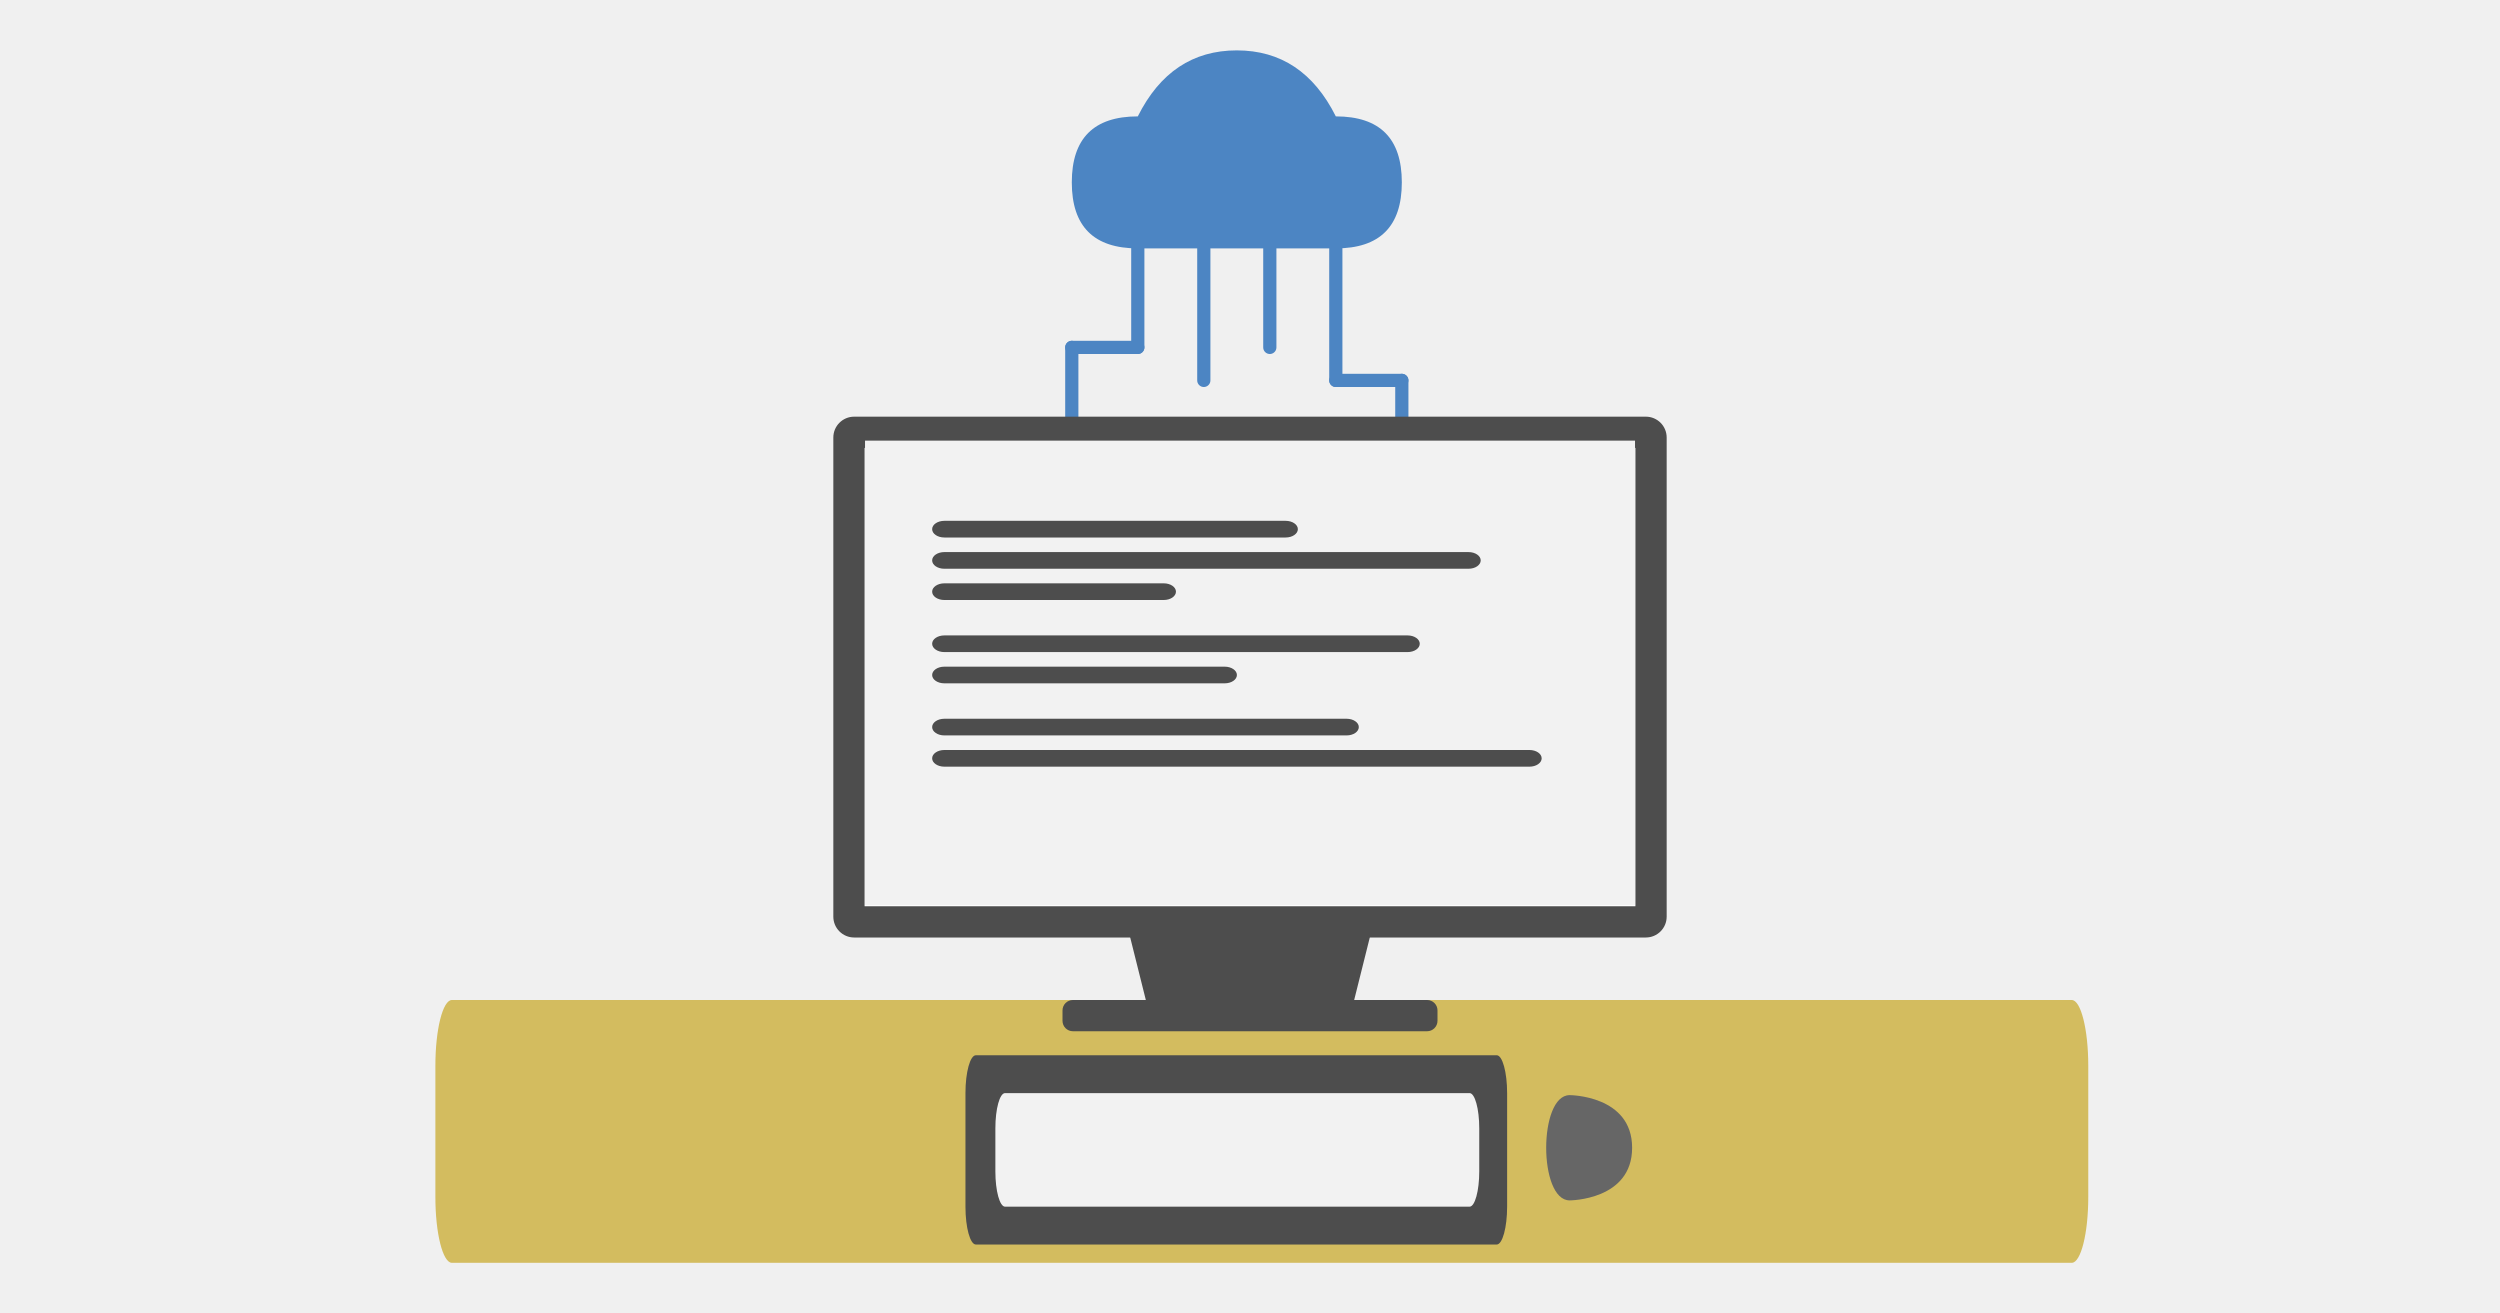
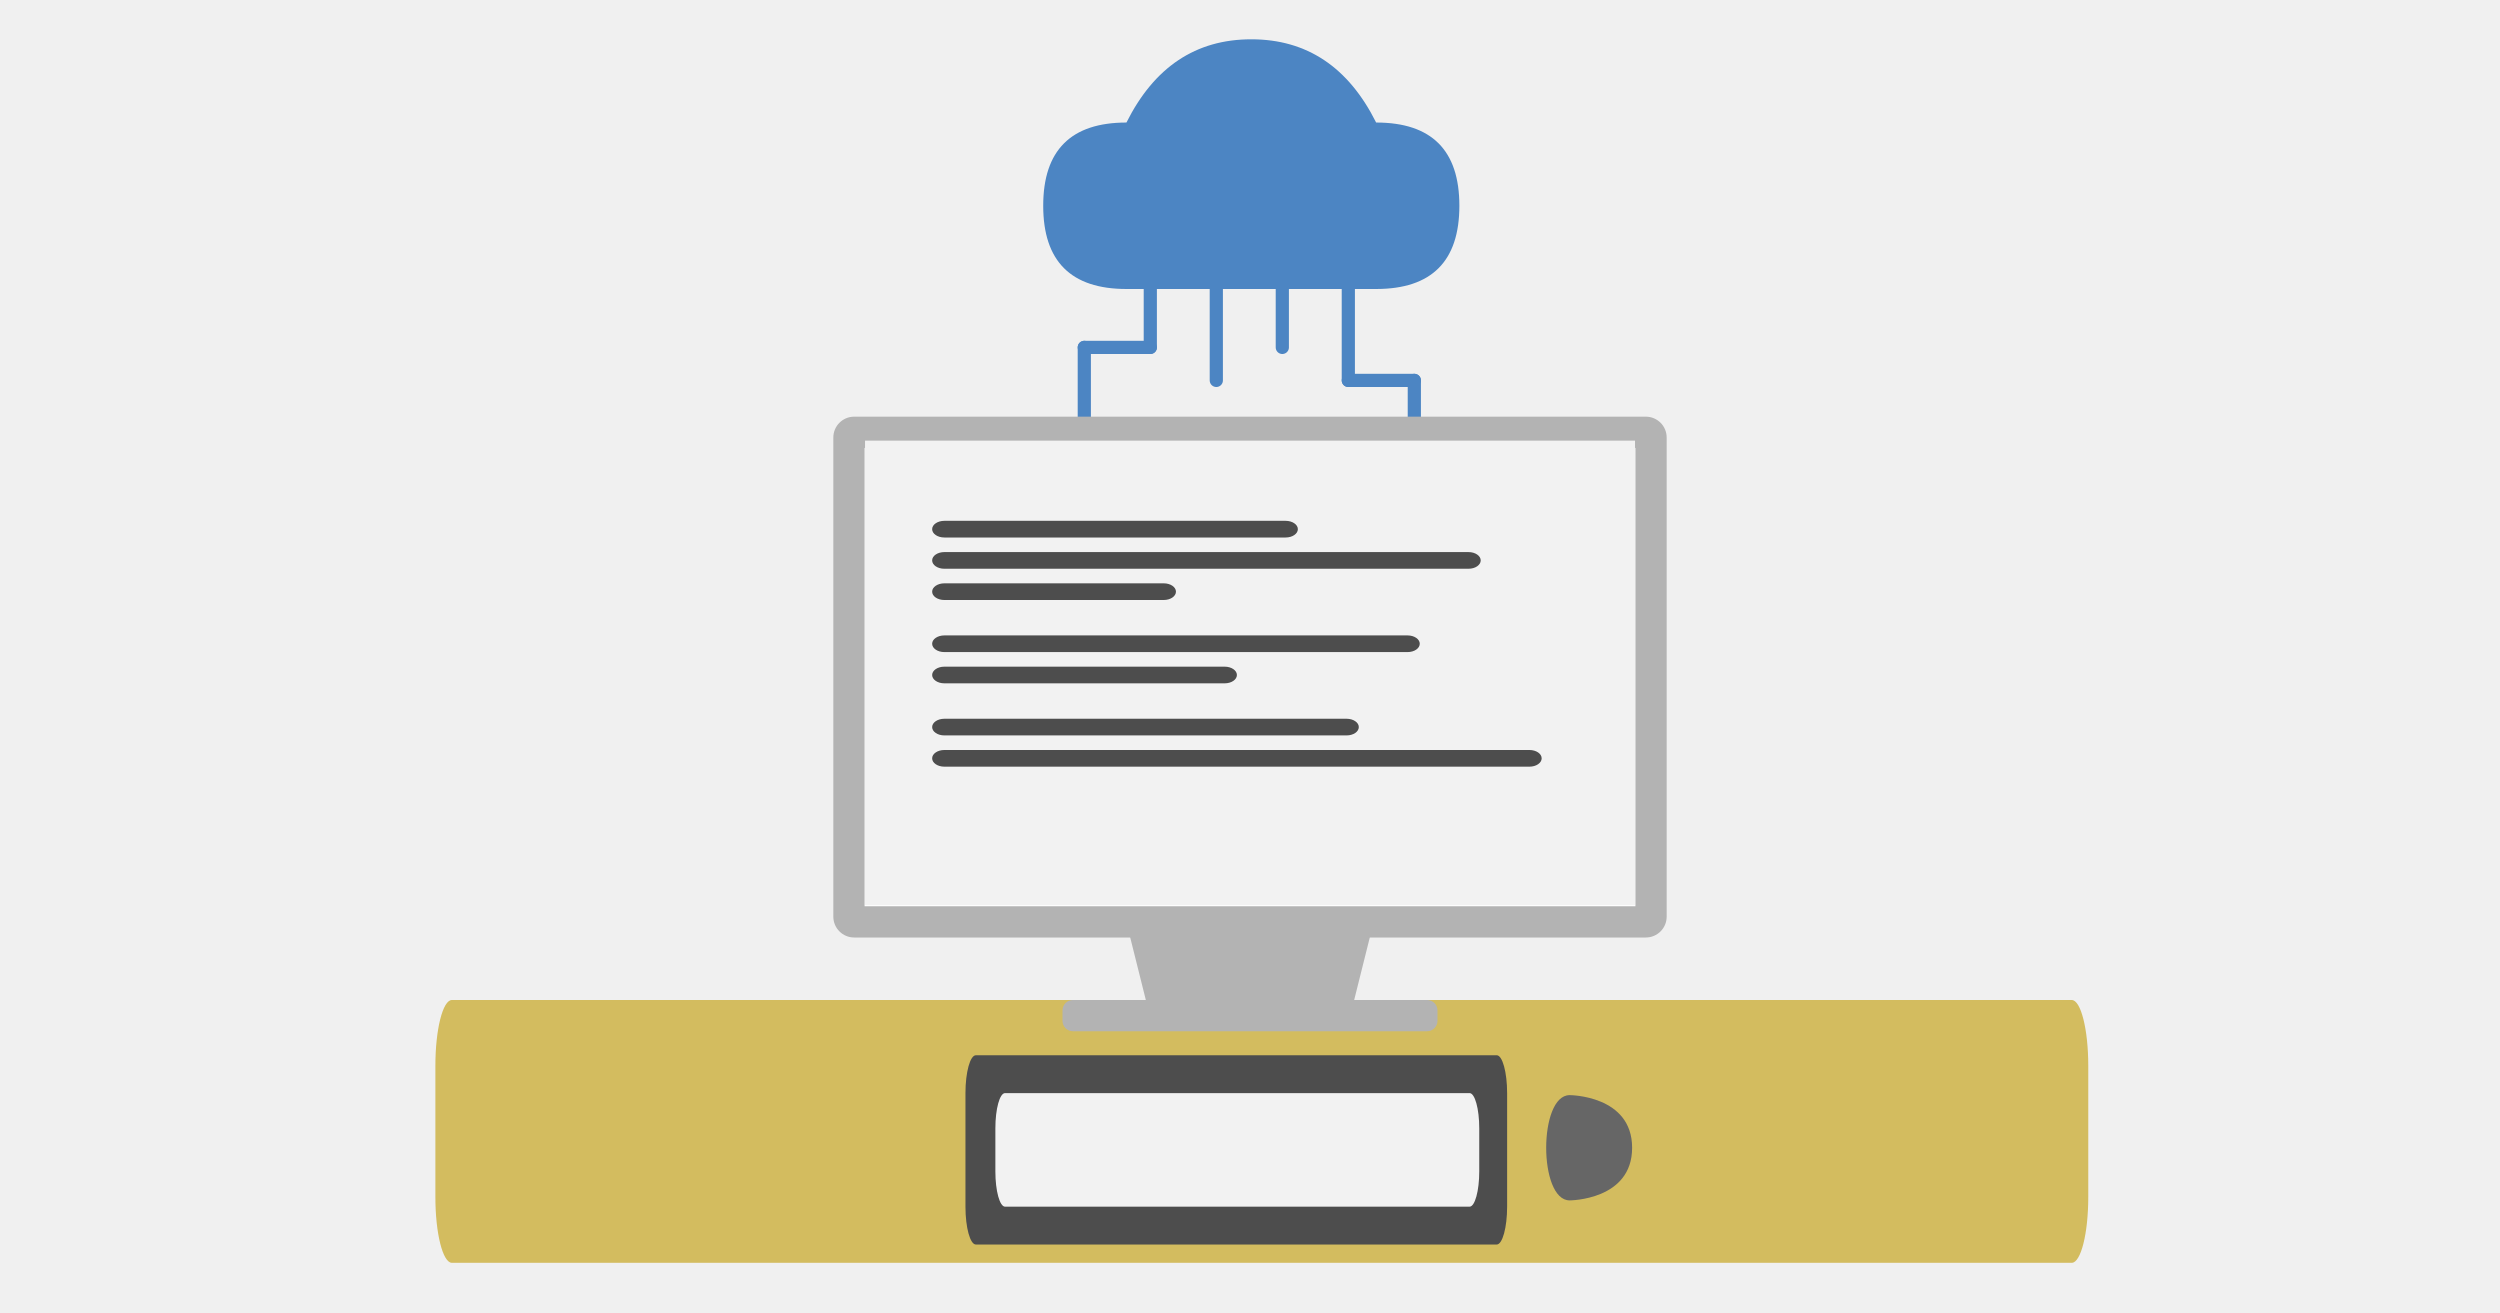
<svg xmlns="http://www.w3.org/2000/svg" viewBox="0 0 1200 630" version="1.1" id="svg33">
  <defs id="defs1">
    <style id="style1">
        .st_light_blue{fill:#ccddec}
        .st_medium_blue{fill:#99badd}
        .st_dark_blue{fill:#4c86c5}
        .st_white{fill:#fff}
        .st_stroke_medium{fill:none;stroke:#99badd;stroke-width:4;stroke-linecap:round;stroke-linejoin:round}
    </style>
  </defs>
-   <g transform="matrix(1.584126,0,0,1.584126,466.9384,24.18161)" id="g33">
-     <path class="st_medium_blue" d="M 50,60 Q 30,60 30,40 30,20 50,20 60,0 80,0 q 20,0 30,20 20,0 20,20 0,20 -20,20 z" id="path25" style="fill:#4c85c3;fill-opacity:1" />
-     <g class="st_stroke_medium" transform="translate(80,60)" id="g32">
-       <line x1="-30" y1="0" x2="-30" y2="30" id="line25" style="fill:#4c85c3;fill-opacity:1;stroke:#4c85c3;stroke-opacity:1" />
-       <line x1="-10" y1="0" x2="-10" y2="40" id="line26" style="fill:#4c85c3;fill-opacity:1;stroke:#4c85c3;stroke-opacity:1" />
-       <line x1="10" y1="0" x2="10" y2="30" id="line27" style="fill:#4c85c3;fill-opacity:1;stroke:#4c85c3;stroke-opacity:1" />
-       <line x1="30" y1="0" x2="30" y2="40" id="line28" style="fill:#4c85c3;fill-opacity:1;stroke:#4c85c3;stroke-opacity:1" />
-       <line x1="-30" y1="30" x2="-50" y2="30" id="line29" style="fill:#4c85c3;fill-opacity:1;stroke:#4c85c3;stroke-opacity:1" />
-       <line x1="-50" y1="30" x2="-50" y2="120" id="line30" style="fill:#4c85c3;fill-opacity:1;stroke:#4c85c3;stroke-opacity:1" />
-       <line x1="30" y1="40" x2="50" y2="40" id="line31" style="fill:#4c85c3;fill-opacity:1;stroke:#4c85c3;stroke-opacity:1" />
-       <line x1="50" y1="40" x2="50" y2="120" id="line32" style="fill:#4c85c3;fill-opacity:1;stroke:#4c85c3;stroke-opacity:1" />
-     </g>
+   <path class="st_medium_blue" d="m 540.695,138.719 q -39.951,0 -39.951,-39.951 0,-39.951 39.951,-39.951 19.975,-39.951 59.926,-39.951 39.951,0 59.926,39.951 39.951,0 39.951,39.951 0,39.951 -39.951,39.951 z" id="path25" style="fill:#4c85c3;fill-opacity:1;stroke-width:1.998" />
+   <g class="st_stroke_medium" transform="matrix(1.584126,0,0,1.584126,599.6686,119.2292)" id="g32">
+     <line x1="-30" y1="0" x2="-30" y2="30" id="line25" style="fill:#4c85c3;fill-opacity:1;stroke:#4c85c3;stroke-opacity:1" />
+     <line x1="-10" y1="0" x2="-10" y2="40" id="line26" style="fill:#4c85c3;fill-opacity:1;stroke:#4c85c3;stroke-opacity:1" />
+     <line x1="10" y1="0" x2="10" y2="30" id="line27" style="fill:#4c85c3;fill-opacity:1;stroke:#4c85c3;stroke-opacity:1" />
+     <line x1="30" y1="0" x2="30" y2="40" id="line28" style="fill:#4c85c3;fill-opacity:1;stroke:#4c85c3;stroke-opacity:1" />
+     <line x1="-30" y1="30" x2="-50" y2="30" id="line29" style="fill:#4c85c3;fill-opacity:1;stroke:#4c85c3;stroke-opacity:1" />
+     <line x1="-50" y1="30" x2="-50" y2="120" id="line30" style="fill:#4c85c3;fill-opacity:1;stroke:#4c85c3;stroke-opacity:1" />
+     <line x1="30" y1="40" x2="50" y2="40" id="line31" style="fill:#4c85c3;fill-opacity:1;stroke:#4c85c3;stroke-opacity:1" />
+     <line x1="50" y1="40" x2="50" y2="120" id="line32" style="fill:#4c85c3;fill-opacity:1;stroke:#4c85c3;stroke-opacity:1" />
  </g>
  <rect class="st_light_blue" x="208.986" y="480" width="793.381" height="126.153" rx="7.934" ry="31.538" id="rect1" style="stroke-width:1.582;fill:#d3bc5f" />
-   <rect class="st_medium_blue" x="400" y="200" width="400" height="250" rx="10" id="rect3" style="paint-order:stroke fill markers;fill:#4d4d4d" />
-   <path class="st_medium_blue" d="m 530,400 20,80 h 100 l 20,-80 z" id="path1" style="fill:#4d4d4d;paint-order:stroke fill markers" />
-   <rect class="st_medium_blue" x="510" y="480" width="180" height="15" rx="5" id="rect2" style="fill:#4d4d4d;paint-order:stroke fill markers" />
+   <rect class="st_medium_blue" x="400" y="200" width="400" height="250" rx="10" id="rect3" style="paint-order:stroke fill markers;fill:#b3b3b3" />
+   <path class="st_medium_blue" d="m 530,400 20,80 h 100 l 20,-80 z" id="path1" style="fill:#b3b3b3;paint-order:stroke fill markers" />
+   <rect class="st_medium_blue" x="510" y="480" width="180" height="15" rx="5" id="rect2" style="fill:#b3b3b3;paint-order:stroke fill markers" />
  <rect class="st_white" x="415" y="215" width="370" height="220" id="rect4" style="paint-order:stroke fill markers" />
  <g transform="translate(430,235)" id="g6" style="paint-order:stroke fill markers" />
  <rect class="st_light_blue" x="415.213" y="211.501" width="369.597" height="222.955" id="rect7" style="fill:#f2f2f2;fill-opacity:1;stroke-width:2.072;paint-order:stroke fill markers" />
  <g class="st_medium_blue" id="g14" style="paint-order:stroke fill markers" transform="translate(630,235)">
    <rect x="-182.568" y="15" width="175.541" height="8" rx="5.851" id="rect8" style="fill:#4d4d4d;stroke-width:1.71;paint-order:stroke fill markers" />
    <rect x="-182.568" y="30" width="263.311" height="8" rx="5.851" id="rect9" style="fill:#4d4d4d;stroke-width:1.71;paint-order:stroke fill markers" />
    <rect x="-182.568" y="45" width="117.027" height="8" rx="5.851" id="rect10" style="fill:#4d4d4d;stroke-width:1.71;paint-order:stroke fill markers" />
    <rect x="-182.568" y="70" width="234.054" height="8" rx="5.851" id="rect11" style="fill:#4d4d4d;stroke-width:1.71;paint-order:stroke fill markers" />
    <rect x="-182.568" y="85" width="146.284" height="8" rx="5.851" id="rect12" style="fill:#4d4d4d;stroke-width:1.71;paint-order:stroke fill markers" />
    <rect x="-182.568" y="110" width="204.797" height="8" rx="5.851" id="rect13" style="fill:#4d4d4d;stroke-width:1.71;paint-order:stroke fill markers" />
    <rect x="-182.568" y="125" width="292.568" height="8" rx="5.851" id="rect14" style="fill:#4d4d4d;stroke-width:1.71;paint-order:stroke fill markers" />
  </g>
  <g transform="translate(550,280)" id="g16" style="paint-order:stroke fill markers" />
  <g transform="matrix(1,0,0,3.634065,463.4185,506.5187)" id="g24">
    <rect class="st_medium_blue" x="0" y="0" width="260" height="25" rx="5" id="rect17" style="fill:#4d4d4d" />
    <g class="st_light_blue" id="g23">
      <rect x="14.362" y="5" width="232.259" height="15" rx="4.645" id="rect21" style="stroke-width:1.524;fill:#f2f2f2" />
    </g>
  </g>
  <path class="st_medium_blue" d="m 753.418,525.664 c 0,0 30,0 30,25.263 0,25.263 -30,25.263 -30,25.263 -15,0 -15,-50.527 0,-50.527 z" id="path24" style="stroke-width:1.422;fill:#666666" />
</svg>
